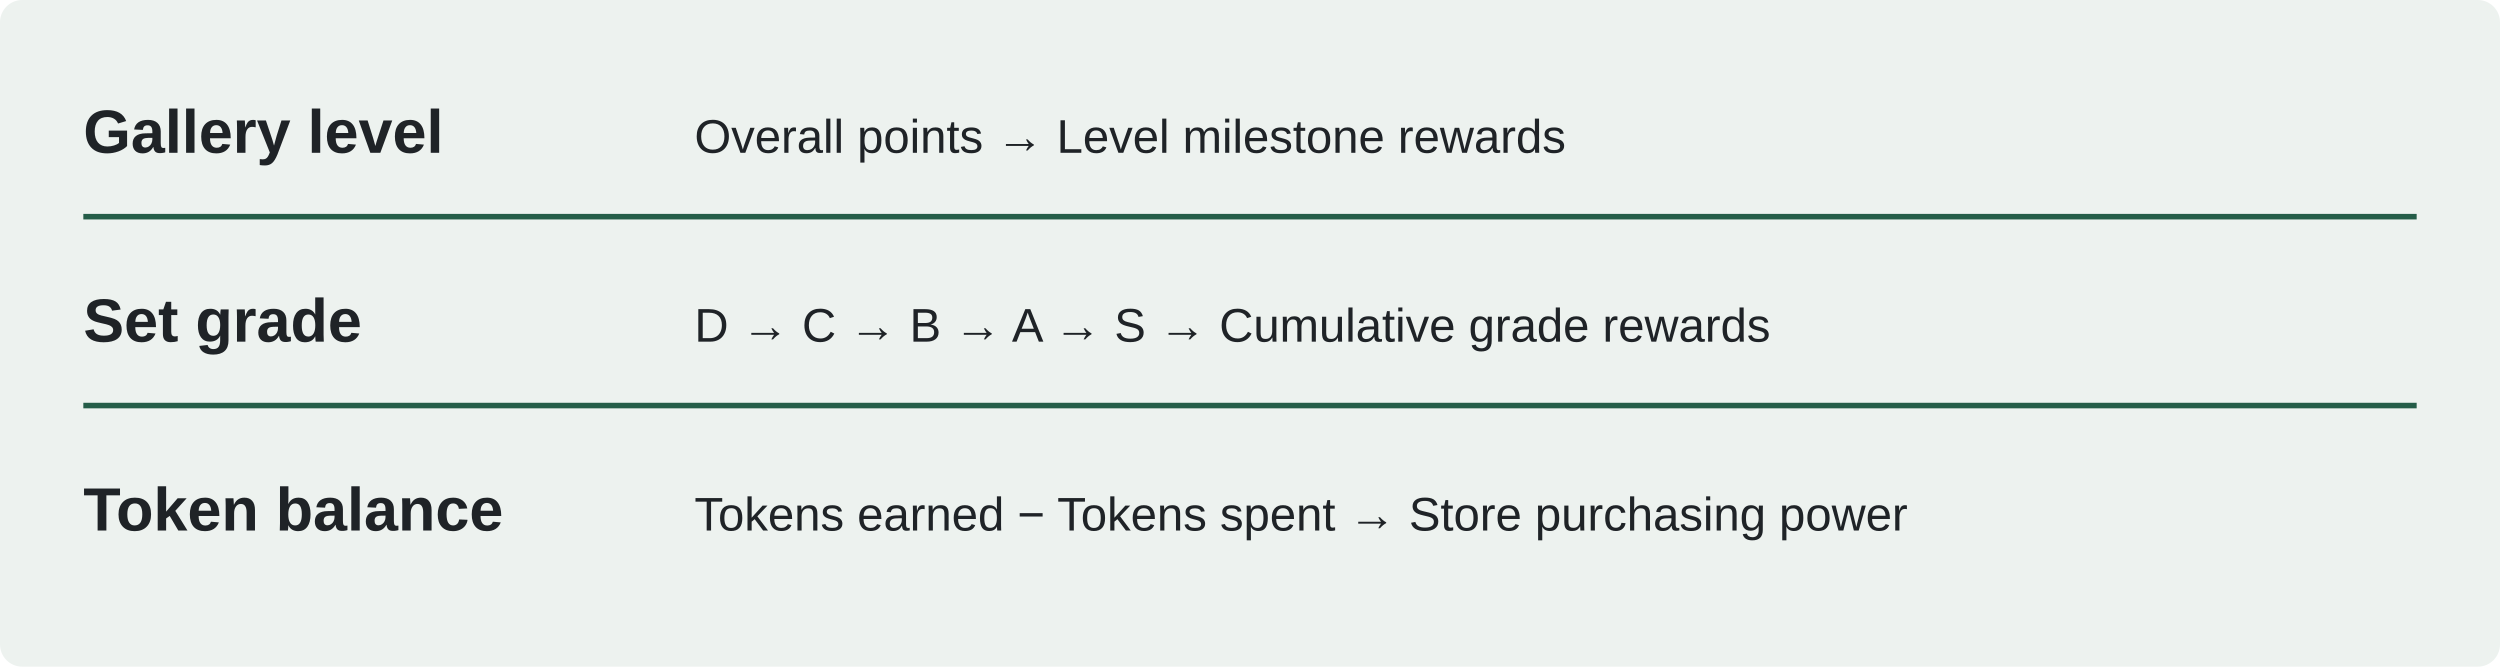
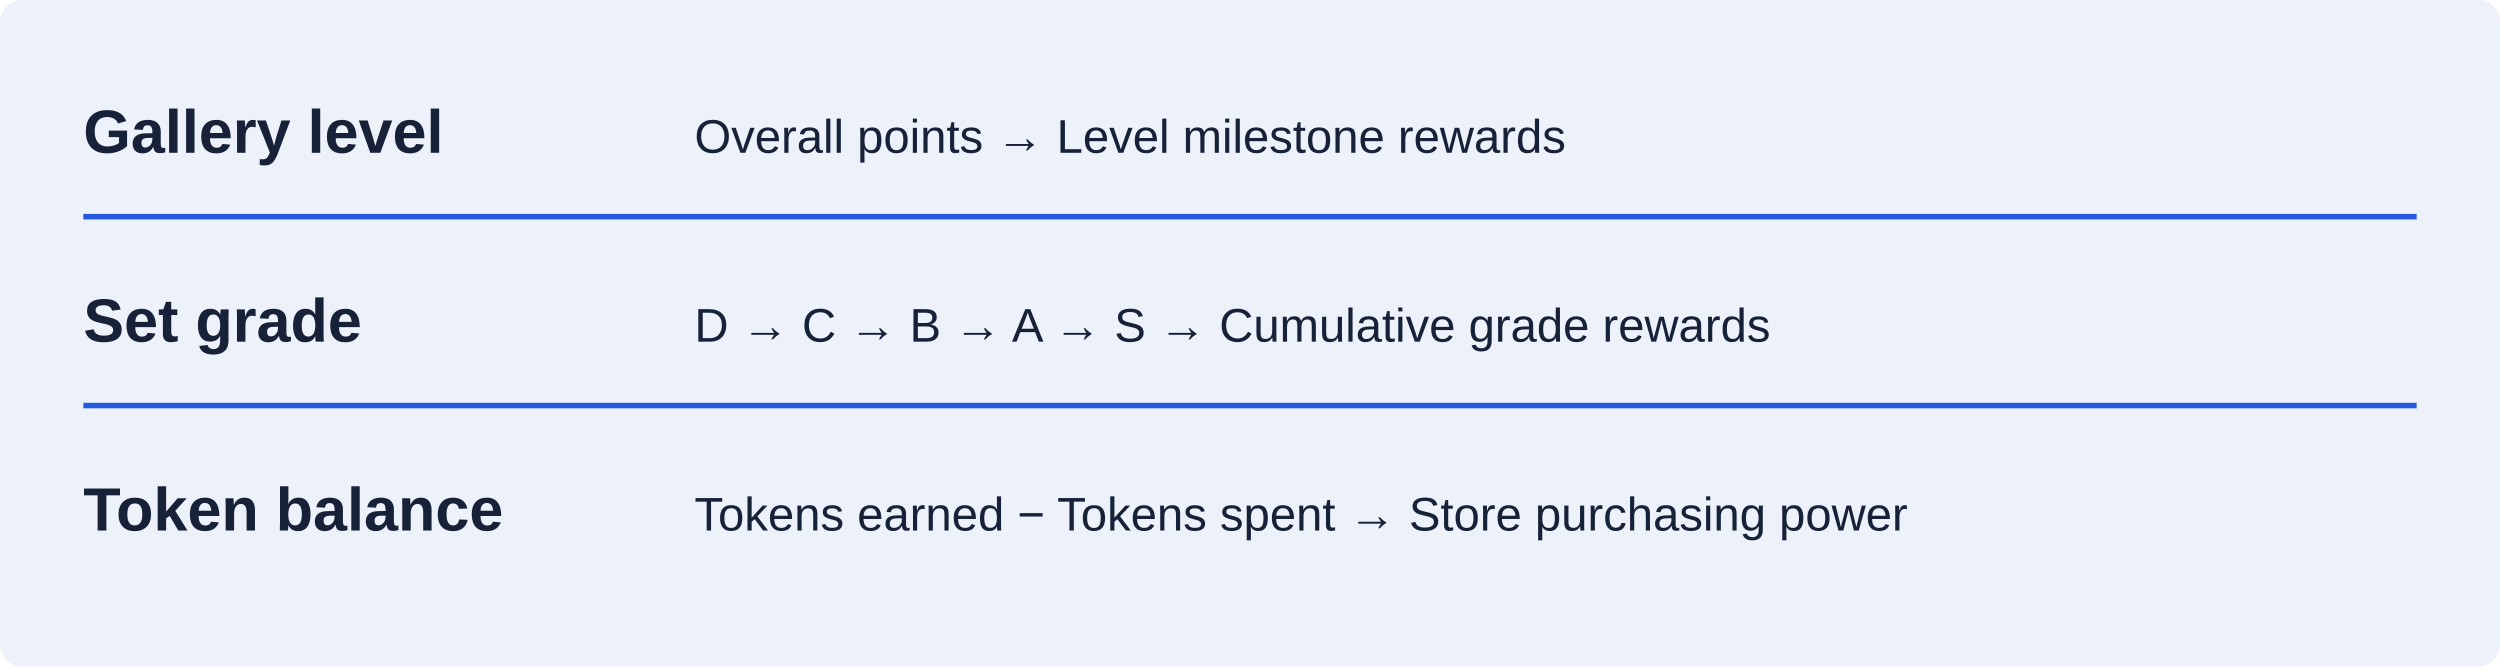
<svg xmlns="http://www.w3.org/2000/svg" width="900" height="240" viewBox="0 0 900 240">
-   <rect width="900" height="240" fill="#edf2ef" rx="8" />
-   <g font-family="Arial,sans-serif" fill="#1f2327">
+   <rect width="900" height="240" fill="#edf1fa" rx="8" />
+   <g font-family="Arial,sans-serif" fill="#172238">
    <g font-size="22" font-weight="bold">
      <text x="30" y="55">Gallery level</text>
      <text x="30" y="123">Set grade</text>
      <text x="30" y="191">Token balance</text>
    </g>
    <g font-size="17">
      <text x="250" y="55">Overall points → Level milestone rewards</text>
      <text x="250" y="123">D → C → B → A → S → Cumulative grade rewards</text>
      <text x="250" y="191">Tokens earned − Tokens spent → Store purchasing power</text>
    </g>
  </g>
-   <g stroke="#255d48" stroke-width="2">
+   <g stroke="#2559de" stroke-width="2">
    <path d="M30 78h840M30 146h840" />
  </g>
</svg>
